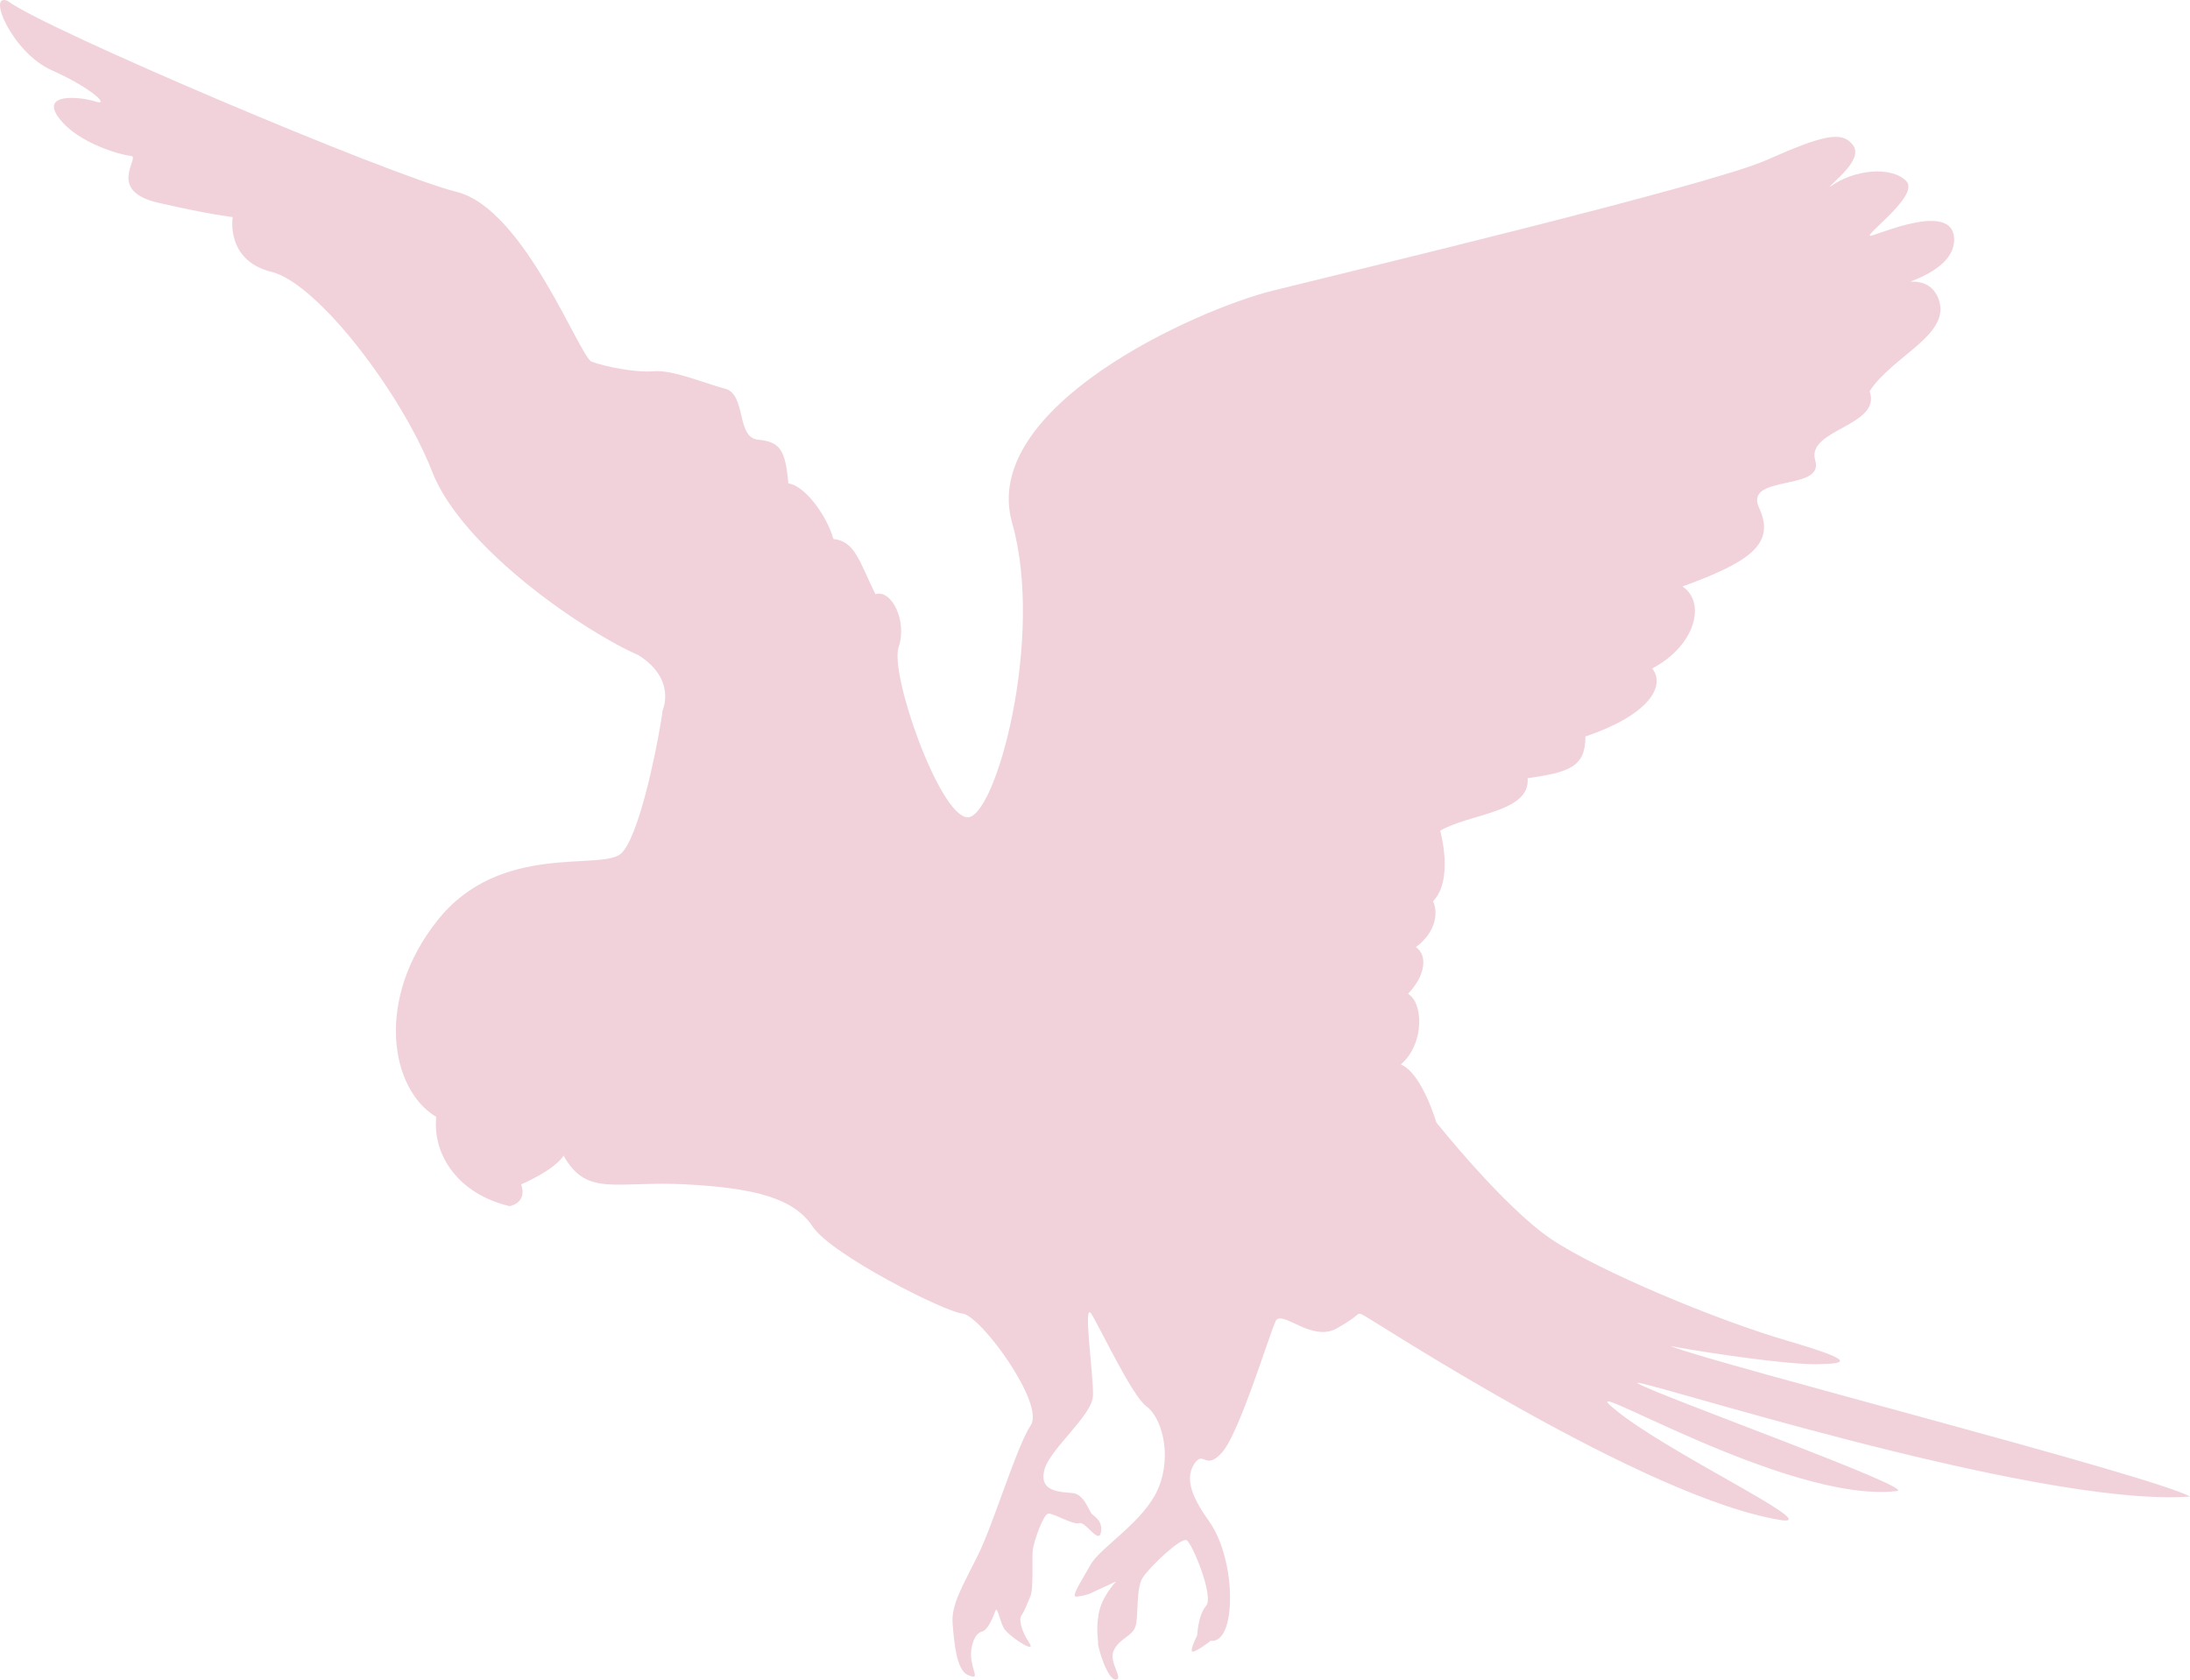
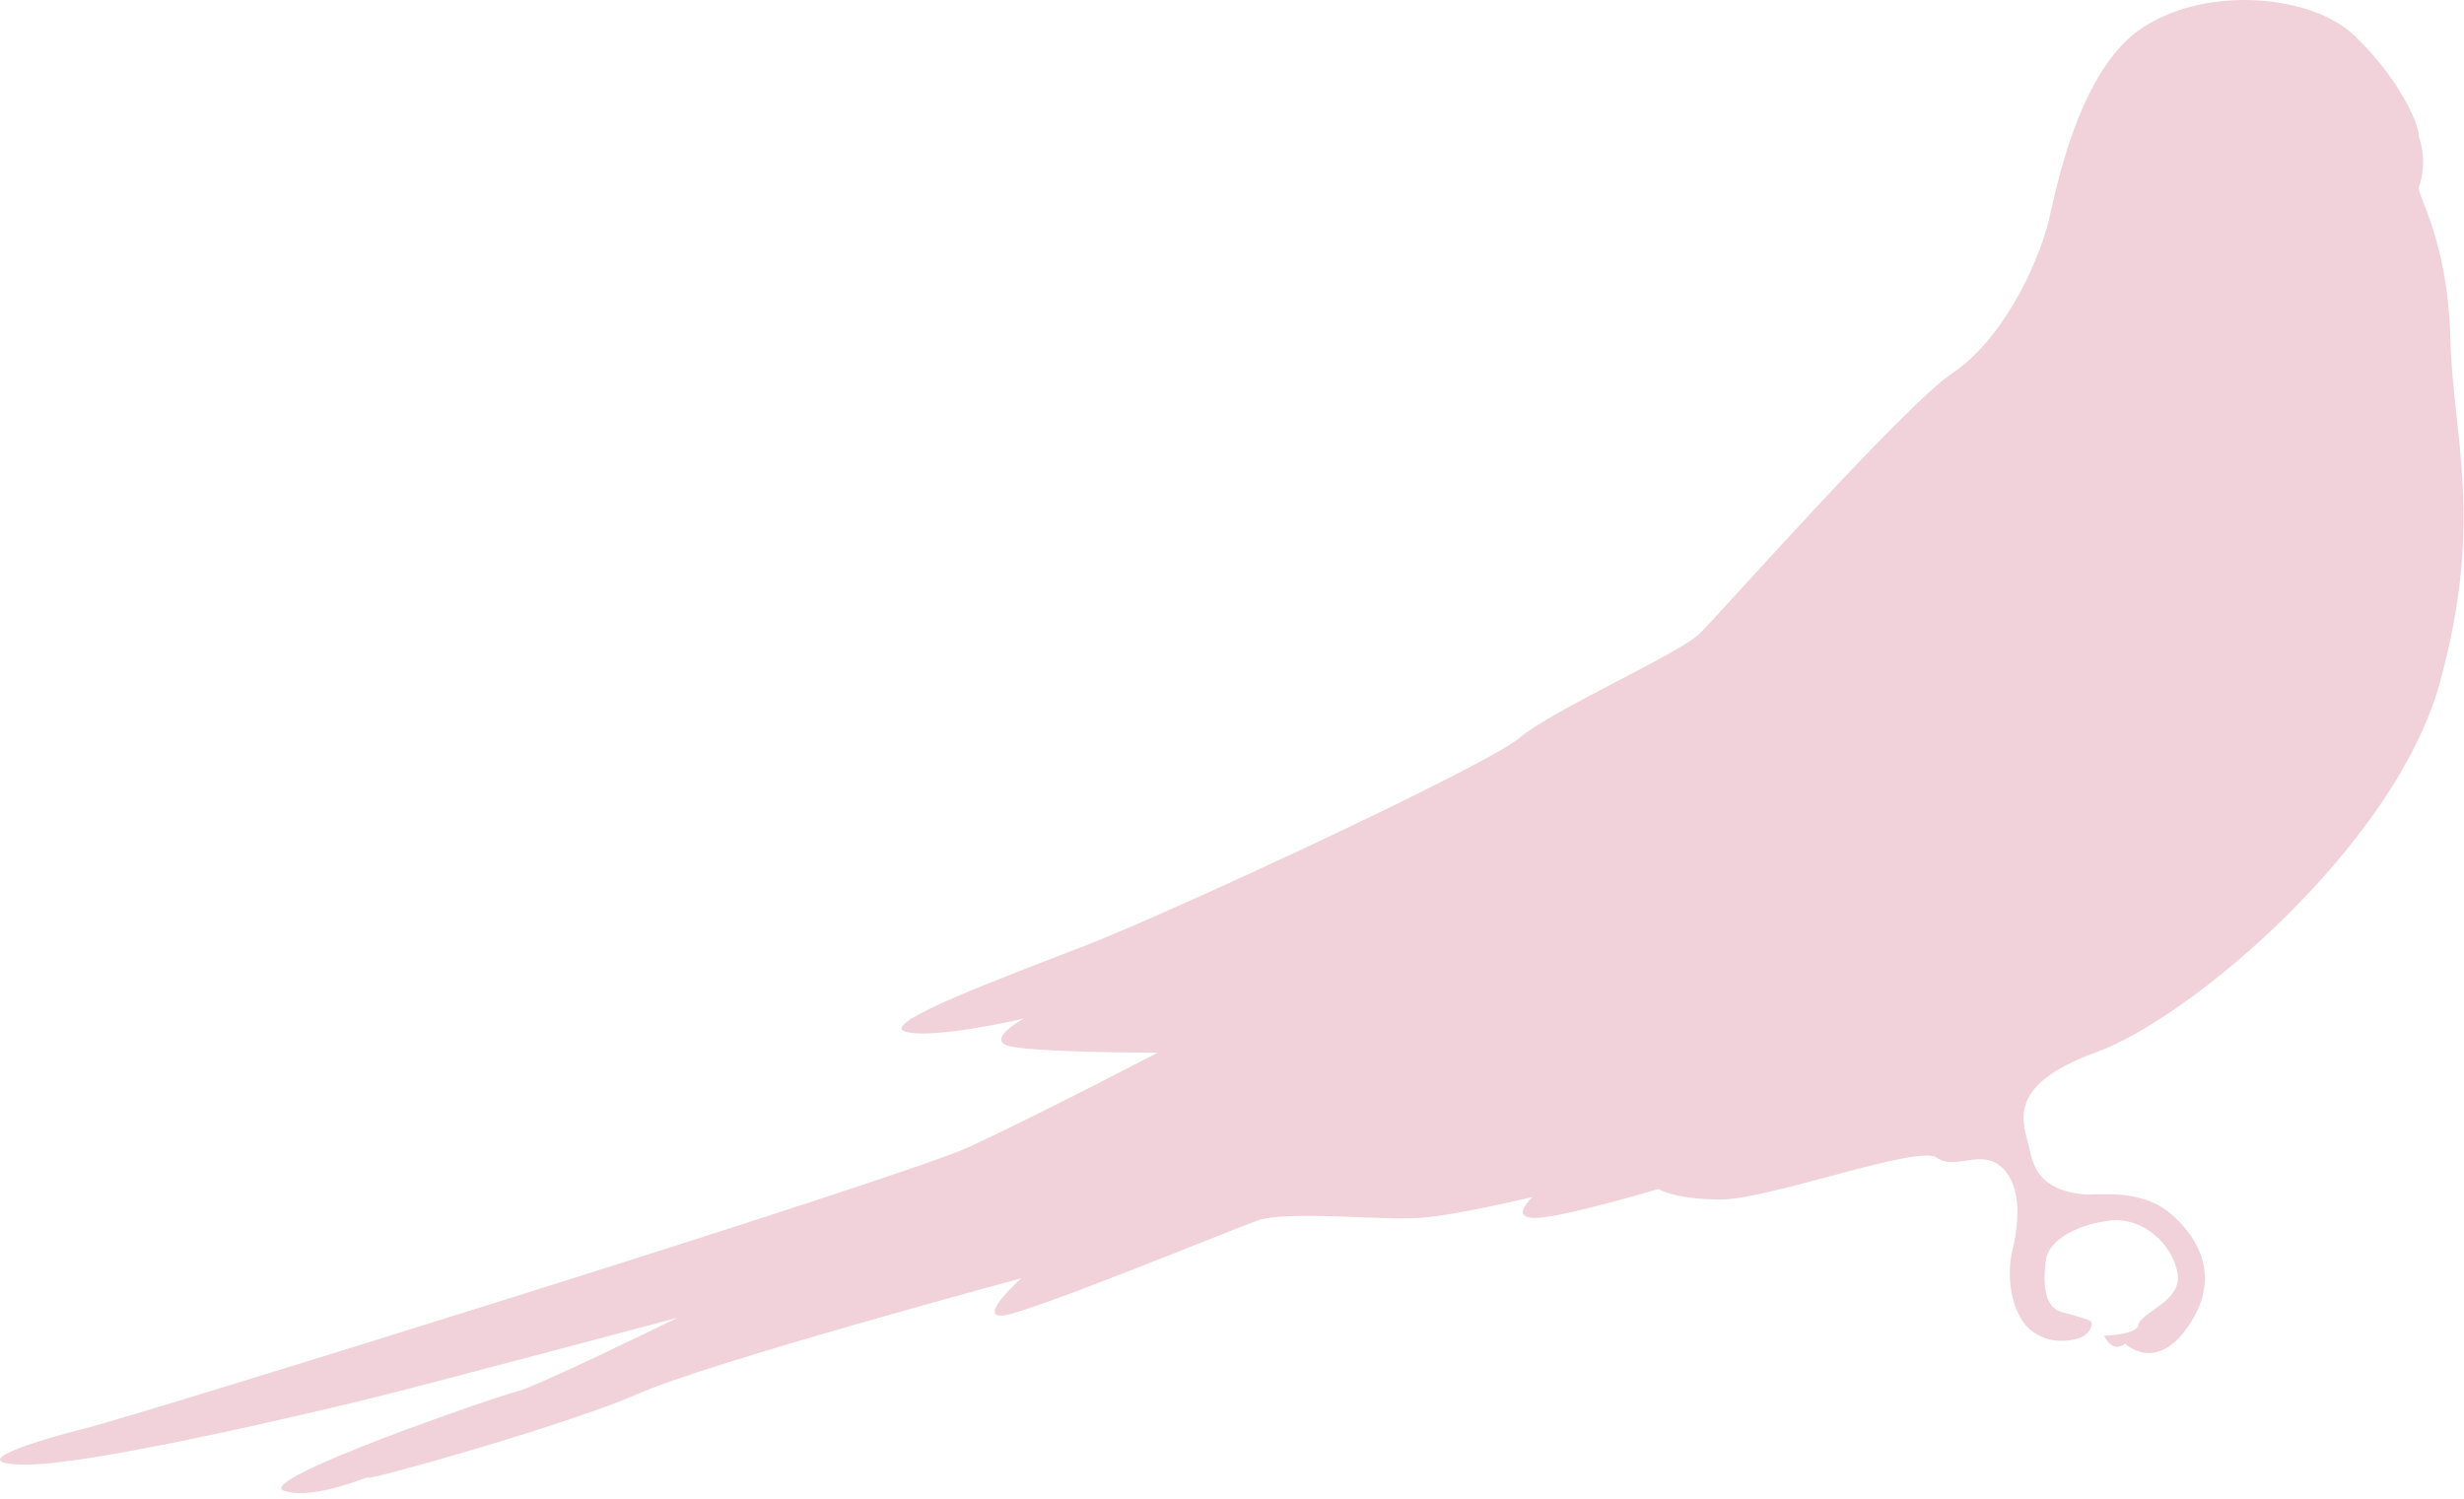
- <svg xmlns="http://www.w3.org/2000/svg" width="103" height="79" viewBox="0 0 103 79" fill="none">
-   <path d="M0.359 0.043C2.016 1.328 18.293 8.235 21.486 9.028C24.68 9.83 27.256 16.798 27.831 17.014C28.406 17.229 29.865 17.54 30.758 17.462C31.66 17.393 33.085 18.014 34.098 18.281C35.111 18.54 34.613 20.575 35.643 20.679C36.673 20.782 36.939 21.127 37.077 22.74C37.815 22.817 38.871 24.197 39.197 25.353C40.227 25.456 40.425 26.439 41.172 27.948C41.936 27.707 42.683 29.216 42.262 30.449C41.841 31.691 44.159 38.314 45.481 38.443C46.803 38.573 49.147 30.018 47.602 24.594C46.056 19.17 56.187 14.591 59.844 13.676C63.51 12.762 80.422 8.709 83.066 7.536C85.71 6.364 86.629 6.131 87.152 6.829C87.676 7.528 86.079 8.64 86.062 8.796C87.187 7.95 88.981 7.812 89.659 8.52C90.337 9.227 87.298 11.322 88.062 11.072C88.826 10.831 91.934 9.546 91.908 11.296C91.891 12.271 90.809 12.883 89.856 13.245C90.397 13.228 90.938 13.4 91.187 14.099C91.762 15.755 88.99 16.755 87.933 18.402C88.517 20.058 84.929 20.179 85.375 21.662C85.822 23.145 81.898 22.274 82.765 23.956C83.495 25.629 82.216 26.456 79.134 27.586C80.25 28.336 79.752 30.363 77.709 31.441C78.37 32.303 77.486 33.657 74.567 34.64C74.567 36.08 73.803 36.322 71.846 36.606C71.983 38.219 69.15 38.254 67.733 39.073C67.733 39.073 68.394 41.375 67.398 42.393C67.647 42.893 67.553 43.842 66.591 44.549C67.15 44.928 67.055 45.877 66.222 46.748C66.926 47.136 67.029 49.067 65.888 50.068C66.883 50.49 67.553 52.793 67.553 52.793C67.553 52.793 70.729 56.785 72.962 58.286C75.194 59.786 80.765 62.106 84.088 63.072C87.41 64.046 86.809 64.141 85.47 64.167C84.13 64.193 80.465 63.667 78.559 63.313C80.705 64.167 101.309 69.428 103 70.393C95.66 70.937 76.061 64.495 77.048 65.081C78.035 65.659 90.389 70.092 89.195 70.135C84.079 70.738 73.691 64.426 75.897 66.246C78.233 68.237 85.624 71.695 83.856 71.514C77.409 70.549 64.317 61.908 64.05 61.822C63.776 61.735 64.05 61.822 62.866 62.486C61.681 63.15 60.282 61.572 59.998 62.141C59.715 62.71 58.307 67.367 57.492 68.298C56.676 69.238 56.616 68.151 56.152 68.884C55.689 69.617 56.152 70.566 56.891 71.592C57.62 72.627 57.998 74.524 57.801 75.938C57.603 77.353 56.951 77.171 56.951 77.171C56.951 77.171 56.341 77.646 56.118 77.689C55.886 77.723 56.307 76.93 56.307 76.93C56.307 76.93 56.341 75.973 56.727 75.533C57.105 75.093 56.075 72.592 55.809 72.446C55.543 72.299 54.066 73.705 53.74 74.214C53.414 74.722 53.56 76.059 53.397 76.516C53.242 76.982 52.675 77.042 52.392 77.611C52.109 78.18 52.873 78.974 52.478 79C52.083 79.025 51.628 77.473 51.645 77.301C51.662 77.12 51.534 76.749 51.671 75.921C51.808 75.093 52.495 74.386 52.495 74.386L51.207 74.981C51.207 74.981 50.916 75.076 50.632 75.102C50.349 75.128 50.812 74.455 51.285 73.61C51.757 72.756 53.826 71.583 54.487 69.98C55.148 68.367 54.598 66.633 53.92 66.151C53.242 65.659 51.774 62.52 51.336 61.813C50.907 61.106 51.439 64.702 51.405 65.65C51.37 66.608 49.31 68.194 49.104 69.195C48.889 70.195 49.894 70.169 50.452 70.23C51.001 70.281 51.207 71.083 51.362 71.221C51.516 71.359 51.886 71.575 51.774 72.101C51.662 72.627 51.053 71.549 50.761 71.644C50.469 71.739 49.525 71.161 49.301 71.195C49.07 71.23 48.615 72.506 48.572 72.92C48.529 73.334 48.615 74.722 48.469 75.067C48.323 75.412 48.168 75.818 48.04 75.981C47.911 76.154 48.022 76.697 48.409 77.275C48.795 77.853 47.379 76.93 47.198 76.559C47.009 76.18 46.906 75.567 46.829 75.74C46.752 75.912 46.511 76.671 46.168 76.749C45.825 76.835 45.584 77.534 45.696 78.137C45.807 78.75 46.056 79.008 45.516 78.784C44.983 78.551 44.88 77.284 44.803 76.378C44.726 75.473 45.292 74.576 46.014 73.11C46.735 71.644 47.808 68.056 48.477 67.039C49.156 66.03 46.125 61.873 45.267 61.787C44.417 61.701 39.086 59.01 38.218 57.691C37.343 56.371 35.531 55.88 32.252 55.708C28.973 55.535 27.599 56.32 26.509 54.362C26.011 55.087 24.508 55.708 24.508 55.708C24.508 55.708 24.86 56.51 23.976 56.734C21.59 56.182 20.336 54.362 20.516 52.534C18.353 51.24 17.623 47.006 20.576 43.29C23.521 39.581 28.269 40.978 29.204 40.151C30.02 39.435 30.835 35.494 31.084 33.95C31.127 33.709 31.153 33.519 31.162 33.416C31.162 33.416 31.84 31.958 30.02 30.811C27.59 29.768 21.735 25.827 20.319 22.171C18.894 18.514 14.945 13.323 12.773 12.788C10.592 12.254 10.944 10.21 10.944 10.21C10.944 10.21 9.914 10.106 7.442 9.537C4.969 8.968 6.617 7.381 6.171 7.338C5.733 7.295 3.699 6.769 2.78 5.562C1.861 4.354 3.776 4.544 4.497 4.777C5.218 5.01 4.265 4.113 2.411 3.294C0.565 2.457 -0.637 -0.38 0.359 0.043Z" fill="#F1D2DA" />
+ <svg xmlns="http://www.w3.org/2000/svg" width="120" height="73" viewBox="0 0 120 73" fill="none">
+   <path d="M99.797 10.64C100.117 9.38 101.197 3.36 104.397 1.31C107.587 -0.73 112.577 -0.22 114.617 1.69C116.657 3.61 117.807 5.91 117.807 6.67C118.187 7.82 117.937 8.72 117.807 9.1C117.677 9.48 119.217 11.65 119.337 16.51C119.467 21.36 120.997 25.32 118.827 33.24C116.657 41.16 106.687 49.59 102.087 51.25C97.487 52.91 98.607 54.84 98.817 55.86C98.997 56.76 99.287 57.95 101.467 58.17C102.147 58.24 104.297 57.83 105.807 59.19C107.097 60.34 108.117 62.18 106.687 64.42C105.057 66.98 103.497 65.44 103.497 65.44C102.857 65.95 102.477 65.06 102.477 65.06C102.477 65.06 104.067 65 104.137 64.55C104.247 63.88 106.307 63.4 106.047 61.99C105.787 60.59 104.387 59.31 102.857 59.44C101.327 59.57 99.767 60.35 99.637 61.37C99.507 62.39 99.497 63.68 100.437 63.91C100.887 64.02 101.327 64.16 101.717 64.29C102.097 64.42 101.717 65.06 101.207 65.19C100.697 65.32 99.857 65.47 98.967 64.84C98.077 64.2 97.637 62.39 98.017 60.85C98.397 59.32 98.397 57.53 97.377 56.76C96.357 55.99 95.207 57.02 94.317 56.38C93.417 55.74 86.137 58.42 83.837 58.42C81.537 58.42 80.767 57.91 80.767 57.91C80.767 57.91 76.037 59.32 74.767 59.32C73.497 59.32 74.637 58.3 74.637 58.3C74.637 58.3 70.937 59.19 69.147 59.32C67.357 59.45 62.627 58.94 61.227 59.45C59.817 59.96 50.497 63.79 48.967 64.05C47.437 64.31 49.737 62.26 49.737 62.26C49.737 62.26 34.537 66.35 31.087 67.88C27.637 69.41 17.547 72.22 17.927 71.97C18.307 71.71 15.377 73.12 13.837 72.61C12.307 72.1 24.187 68.01 25.207 67.76C26.227 67.5 32.997 64.18 32.997 64.18C32.997 64.18 20.987 67.38 18.437 68.01C15.887 68.65 4.637 71.33 1.317 71.33C-2.003 71.33 1.697 70.18 4.257 69.54C6.807 68.9 43.857 57.4 47.177 55.87C50.497 54.34 56.377 51.27 56.377 51.27C56.377 51.27 49.737 51.27 48.967 50.89C48.197 50.51 49.857 49.61 49.857 49.61C49.857 49.61 45.517 50.63 44.107 50.25C42.707 49.87 48.957 47.57 52.917 46.03C56.877 44.5 72.337 37.34 73.997 35.94C75.657 34.54 81.787 31.85 82.807 30.83C83.827 29.81 92.767 19.72 95.077 18.18C97.377 16.65 99.167 13.2 99.807 10.64H99.797Z" fill="#F1D2DA" />
</svg>
